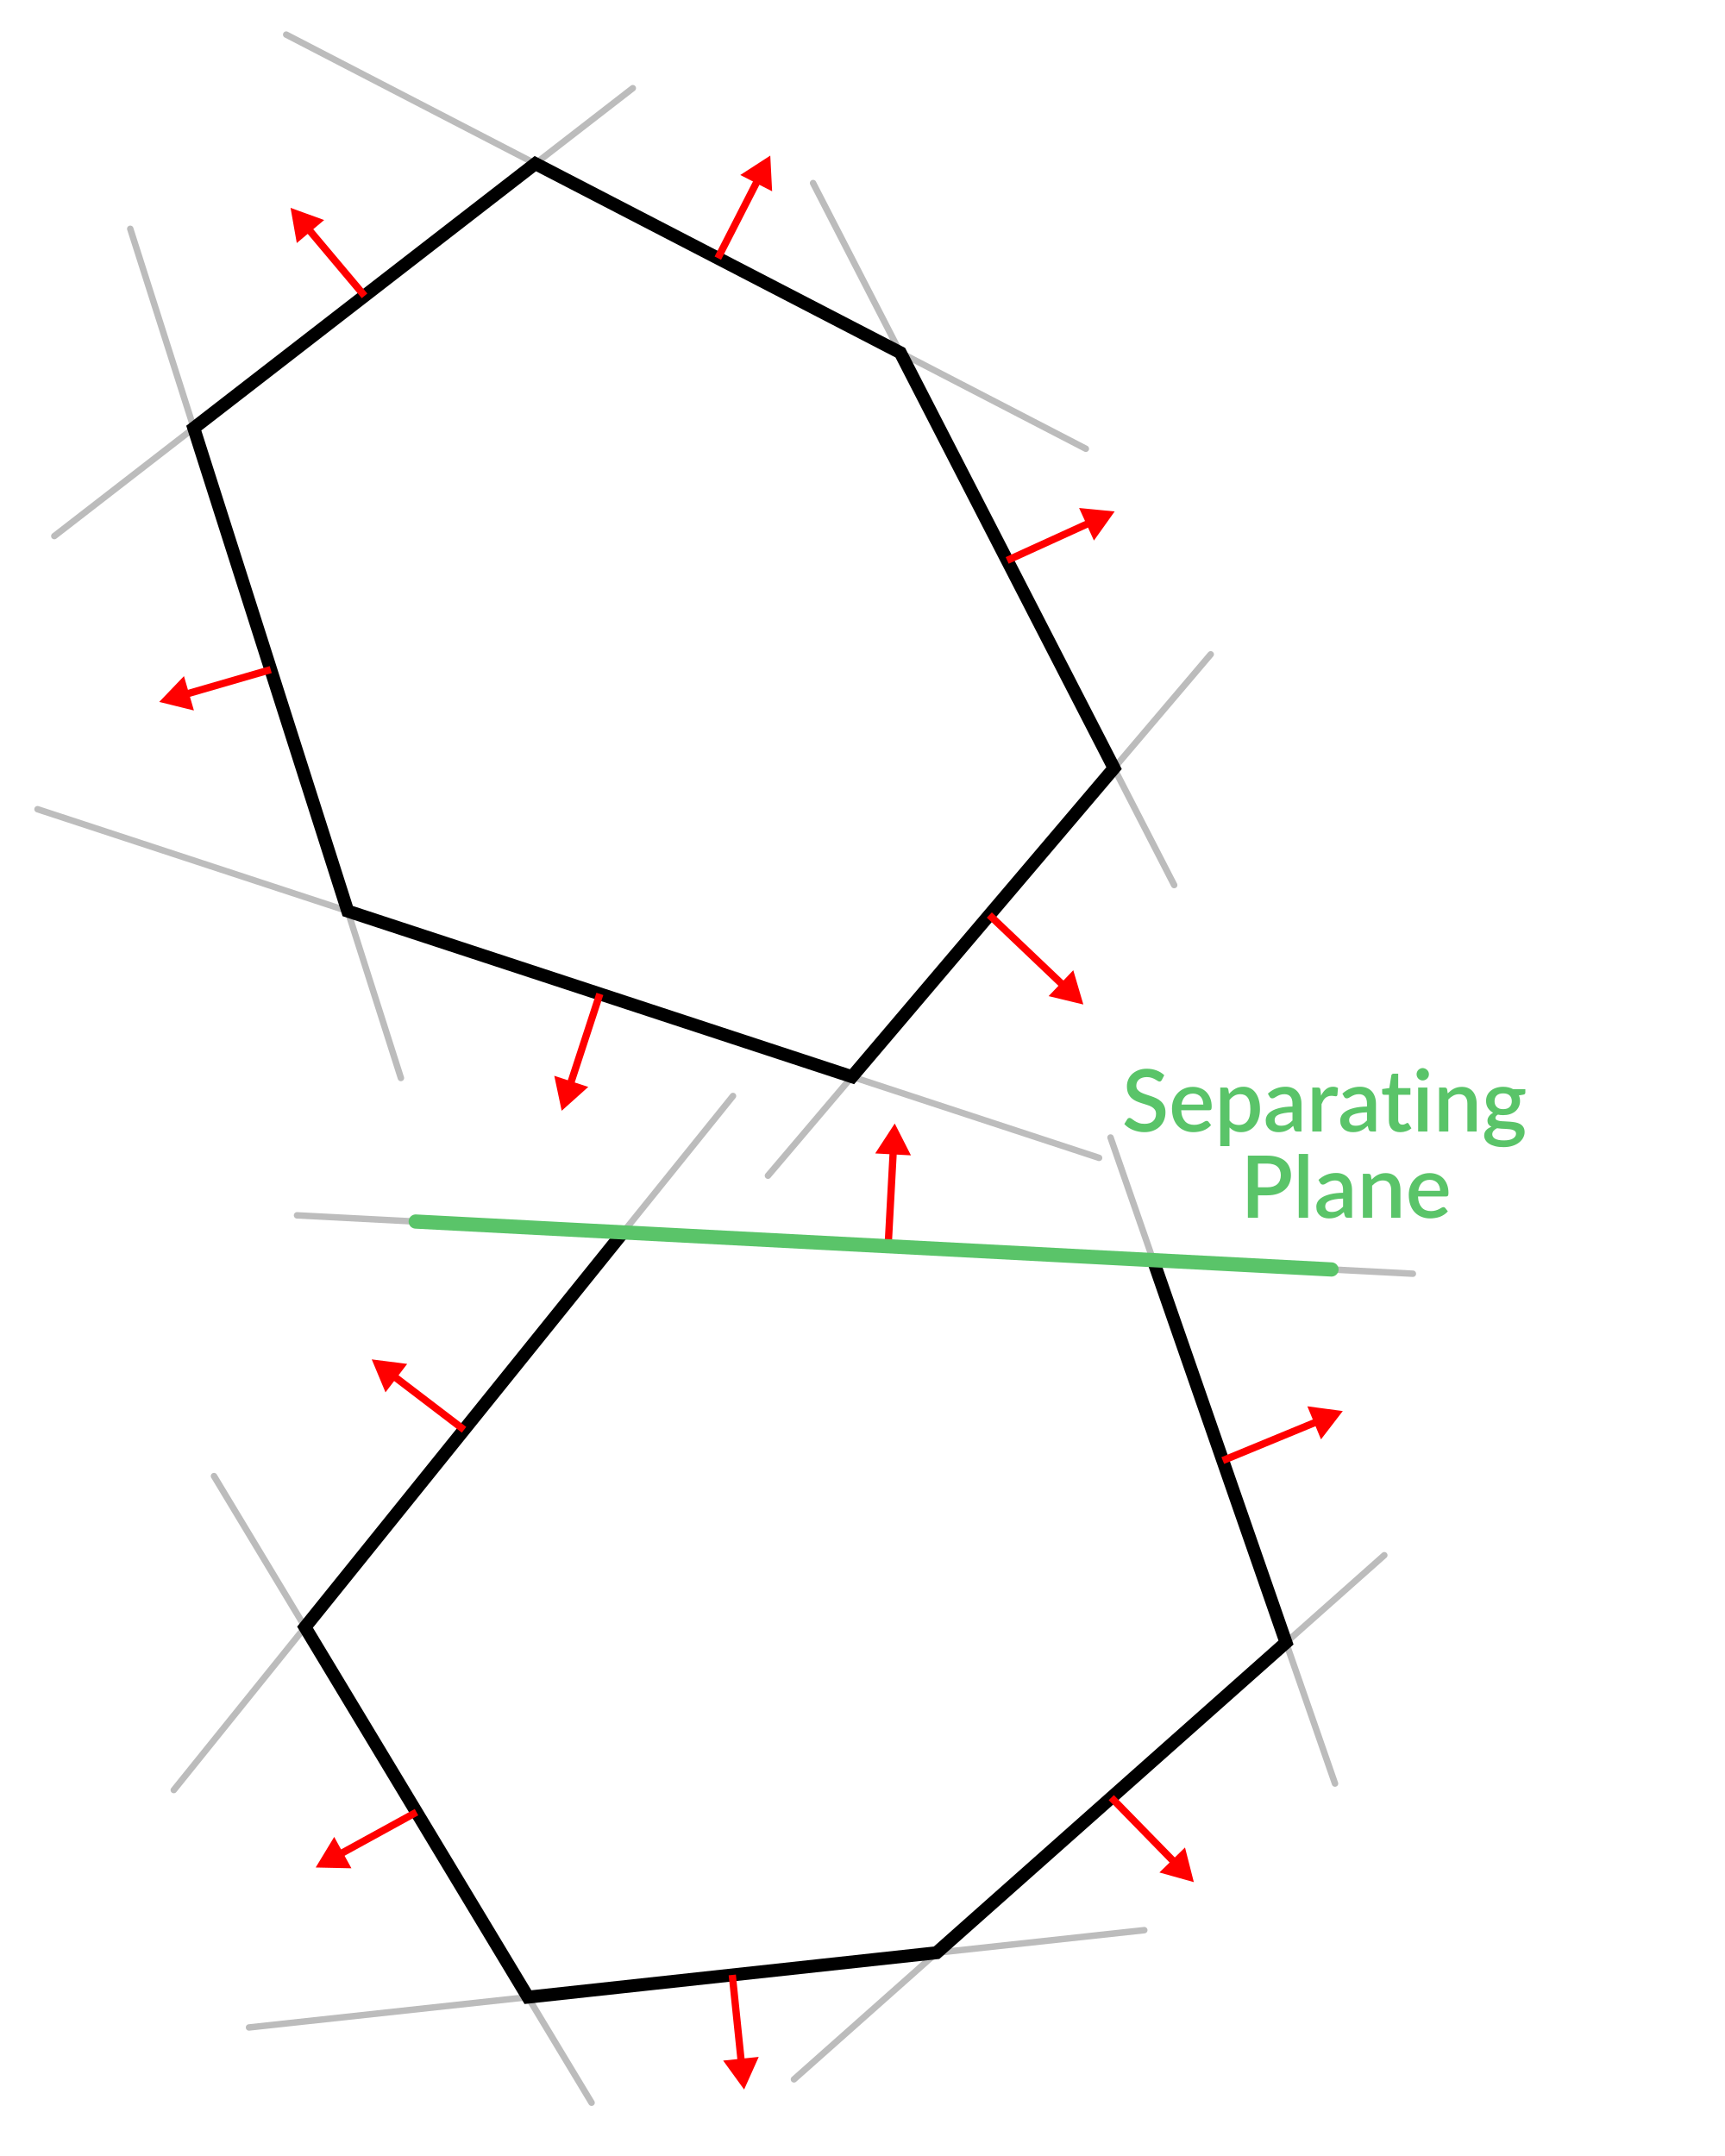
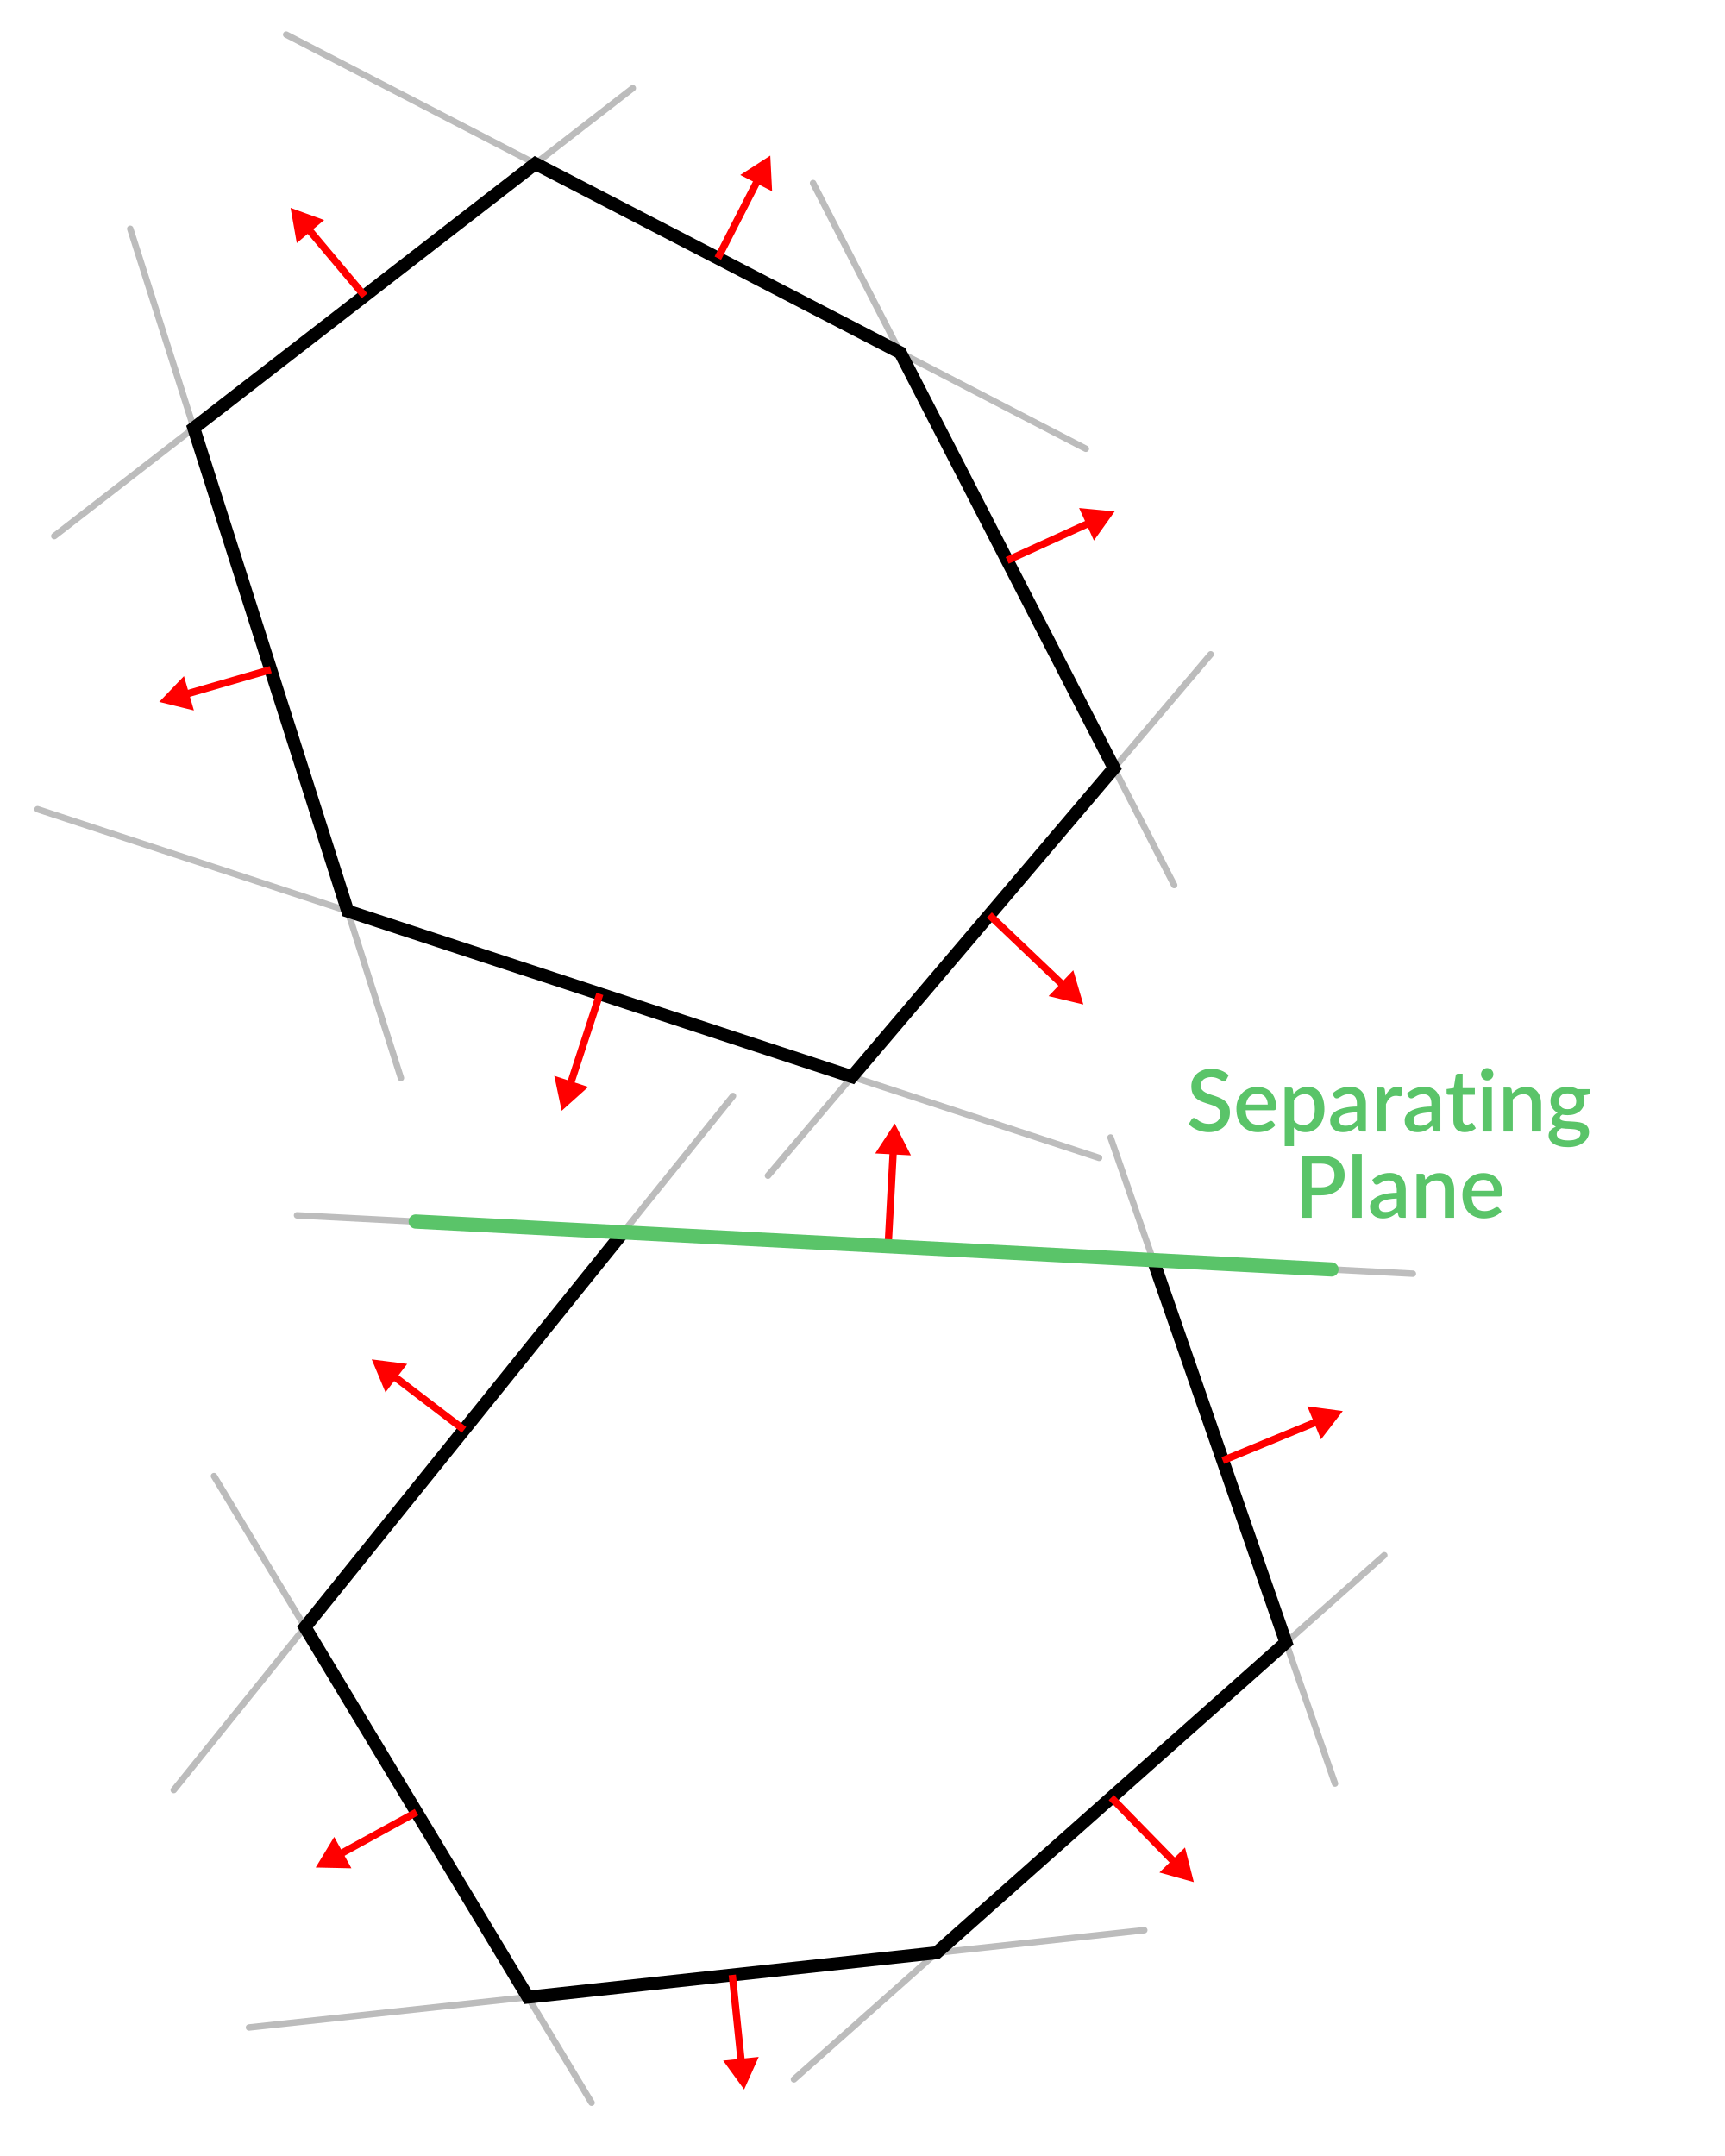
- <svg xmlns="http://www.w3.org/2000/svg" width="400" height="500" viewBox="0 0 400 500" id="svg5812" version="1.1">
-   <defs id="defs5814">
-     <marker orient="auto" refY="0" refX="0" id="marker7342" style="overflow:visible">
-       <path id="path7344" d="m 5.77,0 -8.65,5 0,-10 8.65,5 z" style="fill:#ff0000;fill-opacity:1;fill-rule:evenodd;stroke:#ff0000;stroke-width:1pt;stroke-opacity:1" transform="scale(0.4,0.4)" />
-     </marker>
-     <marker style="overflow:visible" id="marker6972" refX="0" refY="0" orient="auto">
-       <path transform="scale(0.4,0.4)" style="fill:#ff0000;fill-opacity:1;fill-rule:evenodd;stroke:#ff0000;stroke-width:1pt;stroke-opacity:1" d="m 5.77,0 -8.65,5 0,-10 8.65,5 z" id="path6974" />
-     </marker>
-     <marker orient="auto" refY="0" refX="0" id="marker6900" style="overflow:visible">
-       <path id="path6902" d="m 5.77,0 -8.65,5 0,-10 8.65,5 z" style="fill:#ff0000;fill-opacity:1;fill-rule:evenodd;stroke:#ff0000;stroke-width:1pt;stroke-opacity:1" transform="scale(0.4,0.4)" />
-     </marker>
-     <marker style="overflow:visible" id="marker6792" refX="0" refY="0" orient="auto">
-       <path transform="scale(0.4,0.4)" style="fill:#ff0000;fill-opacity:1;fill-rule:evenodd;stroke:#ff0000;stroke-width:1pt;stroke-opacity:1" d="m 5.77,0 -8.65,5 0,-10 8.65,5 z" id="path6794" />
-     </marker>
-     <marker orient="auto" refY="0" refX="0" id="marker6750" style="overflow:visible">
-       <path id="path6752" d="m 5.77,0 -8.65,5 0,-10 8.65,5 z" style="fill:#ff0000;fill-opacity:1;fill-rule:evenodd;stroke:#ff0000;stroke-width:1pt;stroke-opacity:1" transform="scale(0.4,0.4)" />
-     </marker>
-     <marker style="overflow:visible" id="marker6678" refX="0" refY="0" orient="auto">
-       <path transform="scale(0.4,0.4)" style="fill:#ff0000;fill-opacity:1;fill-rule:evenodd;stroke:#ff0000;stroke-width:1pt;stroke-opacity:1" d="m 5.77,0 -8.65,5 0,-10 8.65,5 z" id="path6680" />
-     </marker>
-     <marker orient="auto" refY="0" refX="0" id="marker5286" style="overflow:visible">
-       <path id="path5288" d="m 5.77,0 -8.65,5 0,-10 8.65,5 z" style="fill:#ff0000;fill-opacity:1;fill-rule:evenodd;stroke:#ff0000;stroke-width:1pt;stroke-opacity:1" transform="scale(0.4,0.4)" />
-     </marker>
-   </defs>
-   <g id="layer1" transform="translate(0,-552.3622)">
-     <path style="fill:none;fill-rule:evenodd;stroke:#bcbcbc;stroke-width:1.5;stroke-linecap:round;stroke-linejoin:miter;stroke-miterlimit:4;stroke-dasharray:none;stroke-opacity:0.969" d="m 68.879,834.213 258.74,13.539" id="path6371" />
-     <path style="fill:none;fill-rule:evenodd;stroke:#bcbcbc;stroke-width:1.5;stroke-linecap:round;stroke-linejoin:miter;stroke-miterlimit:4;stroke-dasharray:none;stroke-opacity:1" d="M 169.968,806.534 40.297,967.494" id="path6373" />
-     <path style="fill:none;fill-rule:evenodd;stroke:#bcbcbc;stroke-width:1.5;stroke-linecap:round;stroke-linejoin:miter;stroke-miterlimit:4;stroke-dasharray:none;stroke-opacity:1" d="M 49.624,894.686 137.174,1040.002" id="path6375" />
-     <path style="fill:none;fill-rule:evenodd;stroke:#bcbcbc;stroke-width:1.5;stroke-linecap:round;stroke-linejoin:miter;stroke-miterlimit:4;stroke-dasharray:none;stroke-opacity:1" d="M 57.747,1022.552 265.34,999.987" id="path6377" />
-     <path style="fill:none;fill-rule:evenodd;stroke:#bcbcbc;stroke-width:1.5;stroke-linecap:round;stroke-linejoin:miter;stroke-miterlimit:4;stroke-dasharray:none;stroke-opacity:1" d="M 184.108,1034.586 320.999,913.039" id="path6379" />
-     <path style="fill:none;fill-rule:evenodd;stroke:#bcbcbc;stroke-width:1.5;stroke-linecap:round;stroke-linejoin:miter;stroke-miterlimit:4;stroke-dasharray:none;stroke-opacity:1" d="M 309.567,965.99 257.518,816.162" id="path6381" />
-     <path style="fill:none;fill-rule:evenodd;stroke:#000000;stroke-width:3;stroke-linecap:round;stroke-linejoin:miter;stroke-miterlimit:4;stroke-dasharray:none;stroke-opacity:1" d="m 267.398,844.601 30.806,88.679 -81.025,71.943 -94.754,10.299 -51.695,-85.803 73.752,-91.549" id="path6387" />
-     <path style="fill:none;fill-opacity:1;fill-rule:evenodd;stroke:#ff0000;stroke-width:1.685;stroke-linecap:butt;stroke-linejoin:miter;stroke-miterlimit:4;stroke-dasharray:none;stroke-opacity:1;marker-end:url(#marker5286)" d="m 205.94,841.385 1.279,-23.693" id="path5172" />
-     <path id="path6676" d="m 283.542,891.076 23.404,-9.652" style="fill:none;fill-opacity:1;fill-rule:evenodd;stroke:#ff0000;stroke-width:1.685;stroke-linecap:butt;stroke-linejoin:miter;stroke-miterlimit:4;stroke-dasharray:none;stroke-opacity:1;marker-end:url(#marker6678)" />
-     <path style="fill:none;fill-opacity:1;fill-rule:evenodd;stroke:#ff0000;stroke-width:1.685;stroke-linecap:butt;stroke-linejoin:miter;stroke-miterlimit:4;stroke-dasharray:none;stroke-opacity:1;marker-end:url(#marker6750)" d="M 107.606,883.944 90.004,870.516" id="path6748" />
-     <path id="path6790" d="M 257.691,969.251 273.486,985.422" style="fill:none;fill-opacity:1;fill-rule:evenodd;stroke:#ff0000;stroke-width:1.685;stroke-linecap:butt;stroke-linejoin:miter;stroke-miterlimit:4;stroke-dasharray:none;stroke-opacity:1;marker-end:url(#marker6792)" />
-     <path style="fill:none;fill-opacity:1;fill-rule:evenodd;stroke:#ff0000;stroke-width:1.685;stroke-linecap:butt;stroke-linejoin:miter;stroke-miterlimit:4;stroke-dasharray:none;stroke-opacity:1;marker-end:url(#marker6900)" d="m 169.802,1010.372 2.256,21.812" id="path6898" />
-     <path id="path6970" d="m 96.578,972.62 -19.18,10.53" style="fill:none;fill-opacity:1;fill-rule:evenodd;stroke:#ff0000;stroke-width:1.685;stroke-linecap:butt;stroke-linejoin:miter;stroke-miterlimit:4;stroke-dasharray:none;stroke-opacity:1;marker-end:url(#marker6972)" />
-     <path style="fill:none;fill-rule:evenodd;stroke:#5ac469;stroke-width:3.3;stroke-linecap:round;stroke-linejoin:miter;stroke-miterlimit:4;stroke-dasharray:none;stroke-opacity:1" d="M 308.743,846.764 96.4,835.653" id="path7250-6" />
-     <path id="path7290" d="M 8.703,740.028 254.857,820.884" style="fill:none;fill-rule:evenodd;stroke:#bcbcbc;stroke-width:1.5;stroke-linecap:round;stroke-linejoin:miter;stroke-miterlimit:4;stroke-dasharray:none;stroke-opacity:0.969" />
-     <path id="path7292" d="M 92.963,802.36 30.205,605.424" style="fill:none;fill-rule:evenodd;stroke:#bcbcbc;stroke-width:1.5;stroke-linecap:round;stroke-linejoin:miter;stroke-miterlimit:4;stroke-dasharray:none;stroke-opacity:1" />
-     <path id="path7294" d="M 12.596,676.683 146.734,572.815" style="fill:none;fill-rule:evenodd;stroke:#bcbcbc;stroke-width:1.5;stroke-linecap:round;stroke-linejoin:miter;stroke-miterlimit:4;stroke-dasharray:none;stroke-opacity:1" />
-     <path id="path7296" d="m 66.367,560.39 185.419,96.042" style="fill:none;fill-rule:evenodd;stroke:#bcbcbc;stroke-width:1.5;stroke-linecap:round;stroke-linejoin:miter;stroke-miterlimit:4;stroke-dasharray:none;stroke-opacity:1" />
-     <path id="path7298" d="m 188.541,594.821 83.731,162.795" style="fill:none;fill-rule:evenodd;stroke:#bcbcbc;stroke-width:1.5;stroke-linecap:round;stroke-linejoin:miter;stroke-miterlimit:4;stroke-dasharray:none;stroke-opacity:1" />
-     <path id="path7300" d="M 280.743,704.111 178.078,825.014" style="fill:none;fill-rule:evenodd;stroke:#bcbcbc;stroke-width:1.5;stroke-linecap:round;stroke-linejoin:miter;stroke-miterlimit:4;stroke-dasharray:none;stroke-opacity:1" />
-     <path id="path7302" d="M 80.629,763.654 197.565,802.065 258.329,730.506 208.769,634.15 124.137,590.313 44.934,651.643 Z" style="fill:none;fill-rule:evenodd;stroke:#000000;stroke-width:3;stroke-linecap:round;stroke-linejoin:miter;stroke-miterlimit:4;stroke-dasharray:none;stroke-opacity:1" />
-     <path id="path7304" d="m 139.097,782.86 -7.368,22.554" style="fill:none;fill-opacity:1;fill-rule:evenodd;stroke:#ff0000;stroke-width:1.685;stroke-linecap:butt;stroke-linejoin:miter;stroke-miterlimit:4;stroke-dasharray:none;stroke-opacity:1;marker-end:url(#marker5286)" />
-     <path style="fill:none;fill-opacity:1;fill-rule:evenodd;stroke:#ff0000;stroke-width:1.685;stroke-linecap:butt;stroke-linejoin:miter;stroke-miterlimit:4;stroke-dasharray:none;stroke-opacity:1;marker-end:url(#marker6678)" d="m 229.41,764.562 18.336,17.455" id="path7306" />
-     <path id="path7308" d="m 62.781,707.649 -21.264,6.162" style="fill:none;fill-opacity:1;fill-rule:evenodd;stroke:#ff0000;stroke-width:1.685;stroke-linecap:butt;stroke-linejoin:miter;stroke-miterlimit:4;stroke-dasharray:none;stroke-opacity:1;marker-end:url(#marker6750)" />
-     <path style="fill:none;fill-opacity:1;fill-rule:evenodd;stroke:#ff0000;stroke-width:1.685;stroke-linecap:butt;stroke-linejoin:miter;stroke-miterlimit:4;stroke-dasharray:none;stroke-opacity:1;marker-end:url(#marker6792)" d="m 233.549,682.328 20.571,-9.372" id="path7310" />
-     <path id="path7312" d="m 166.453,612.231 9.985,-19.524" style="fill:none;fill-opacity:1;fill-rule:evenodd;stroke:#ff0000;stroke-width:1.685;stroke-linecap:butt;stroke-linejoin:miter;stroke-miterlimit:4;stroke-dasharray:none;stroke-opacity:1;marker-end:url(#marker6900)" />
-     <path style="fill:none;fill-opacity:1;fill-rule:evenodd;stroke:#ff0000;stroke-width:1.685;stroke-linecap:butt;stroke-linejoin:miter;stroke-miterlimit:4;stroke-dasharray:none;stroke-opacity:1;marker-end:url(#marker7342)" d="M 84.535,620.978 70.455,604.23" id="path7314" />
-     <text xml:space="preserve" style="font-style:normal;font-variant:normal;font-weight:600;font-stretch:normal;font-size:20px;line-height:100%;font-family:Lato;-inkscape-font-specification:'Lato, Semi-Bold';text-align:center;letter-spacing:0px;word-spacing:0px;writing-mode:lr-tb;text-anchor:middle;fill:#5ac469;fill-opacity:1;stroke:none;stroke-width:1px;stroke-linecap:butt;stroke-linejoin:miter;stroke-opacity:1;" x="324.562" y="814.774" id="text7394">
-       <tspan id="tspan7398" x="324.562" y="814.774">Separating</tspan>
-       <tspan id="tspan7400" x="324.562" y="834.774">Plane</tspan>
+ <svg xmlns="http://www.w3.org/2000/svg" height="500" viewBox="0 0 400 500" width="400">
+   <marker id="a" orient="auto" overflow="visible" refX="0" refY="0">
+     <path d="m5.77 0-8.65 5v-10z" fill="#f00" fill-rule="evenodd" stroke="#f00" stroke-width="1pt" transform="scale(.4)" />
+   </marker>
+   <marker id="b" orient="auto" overflow="visible" refX="0" refY="0">
+     <path d="m5.77 0-8.65 5v-10z" fill="#f00" fill-rule="evenodd" stroke="#f00" stroke-width="1pt" transform="scale(.4)" />
+   </marker>
+   <marker id="c" orient="auto" overflow="visible" refX="0" refY="0">
+     <path d="m5.77 0-8.65 5v-10z" fill="#f00" fill-rule="evenodd" stroke="#f00" stroke-width="1pt" transform="scale(.4)" />
+   </marker>
+   <marker id="d" orient="auto" overflow="visible" refX="0" refY="0">
+     <path d="m5.77 0-8.65 5v-10z" fill="#f00" fill-rule="evenodd" stroke="#f00" stroke-width="1pt" transform="scale(.4)" />
+   </marker>
+   <marker id="e" orient="auto" overflow="visible" refX="0" refY="0">
+     <path d="m5.77 0-8.65 5v-10z" fill="#f00" fill-rule="evenodd" stroke="#f00" stroke-width="1pt" transform="scale(.4)" />
+   </marker>
+   <marker id="f" orient="auto" overflow="visible" refX="0" refY="0">
+     <path d="m5.77 0-8.65 5v-10z" fill="#f00" fill-rule="evenodd" stroke="#f00" stroke-width="1pt" transform="scale(.4)" />
+   </marker>
+   <marker id="g" orient="auto" overflow="visible" refX="0" refY="0">
+     <path d="m5.77 0-8.65 5v-10z" fill="#f00" fill-rule="evenodd" stroke="#f00" stroke-width="1pt" transform="scale(.4)" />
+   </marker>
+   <g transform="translate(0 -552.3622)">
+     <g fill="none">
+       <g stroke-linecap="round">
+         <g stroke="#bcbcbc" stroke-width="1.5">
+           <path d="m68.879 834.213 258.74 13.539" stroke-opacity=".969" />
+           <path d="m169.968 806.534-129.671 160.96" />
+           <path d="m49.624 894.686 87.55 145.315" />
+           <path d="m57.747 1022.552 207.593-22.564" />
+           <path d="m184.108 1034.586 136.891-121.547" />
+           <path d="m309.567 965.99-52.049-149.828" />
+         </g>
+         <path d="m267.398 844.601 30.806 88.679-81.025 71.943-94.754 10.299-51.695-85.803 73.752-91.549" stroke="#000" stroke-width="3" />
+       </g>
+       <g stroke="#f00" stroke-width="1.685">
+         <path d="m205.94 841.385 1.279-23.693" marker-end="url(#g)" />
+         <path d="m283.542 891.076 23.404-9.652" marker-end="url(#f)" />
+         <path d="m107.606 883.944-17.602-13.428" marker-end="url(#e)" />
+         <path d="m257.691 969.251 15.795 16.171" marker-end="url(#d)" />
+         <path d="m169.802 1010.372 2.256 21.812" marker-end="url(#c)" />
+         <path d="m96.578 972.62-19.18 10.53" marker-end="url(#b)" />
+       </g>
+       <g stroke-linecap="round">
+         <path d="m308.743 846.764-212.344-11.111" stroke="#5ac469" stroke-width="3.3" />
+         <g stroke="#bcbcbc" stroke-width="1.5">
+           <path d="m8.703 740.028 246.154 80.856" stroke-opacity=".969" />
+           <path d="m92.963 802.36-62.759-196.936" />
+           <path d="m12.596 676.683 134.137-103.869" />
+           <path d="m66.367 560.39 185.419 96.042" />
+           <path d="m188.541 594.821 83.731 162.795" />
+           <path d="m280.743 704.111-102.664 120.903" />
+         </g>
+         <path d="m80.629 763.654 116.936 38.411 60.764-71.559-49.559-96.356-84.633-43.837-79.203 61.331z" stroke="#000" stroke-width="3" />
+       </g>
+       <g stroke="#f00" stroke-width="1.685">
+         <path d="m139.097 782.86-7.368 22.554" marker-end="url(#g)" />
+         <path d="m229.41 764.562 18.336 17.455" marker-end="url(#f)" />
+         <path d="m62.781 707.649-21.264 6.162" marker-end="url(#e)" />
+         <path d="m233.549 682.328 20.571-9.372" marker-end="url(#d)" />
+         <path d="m166.453 612.231 9.985-19.524" marker-end="url(#c)" />
+         <path d="m84.535 620.978-14.08-16.748" marker-end="url(#a)" />
+       </g>
+     </g>
+     <text style="font-weight:600;font-size:20;font-family:Lato;letter-spacing:0;word-spacing:0;text-anchor:middle;fill:#5ac469" x="324.562" y="814.774">
+       <tspan x="324.562" y="814.774">Separating</tspan>
+       <tspan x="324.562" y="834.774">Plane</tspan>
    </text>
  </g>
</svg>
